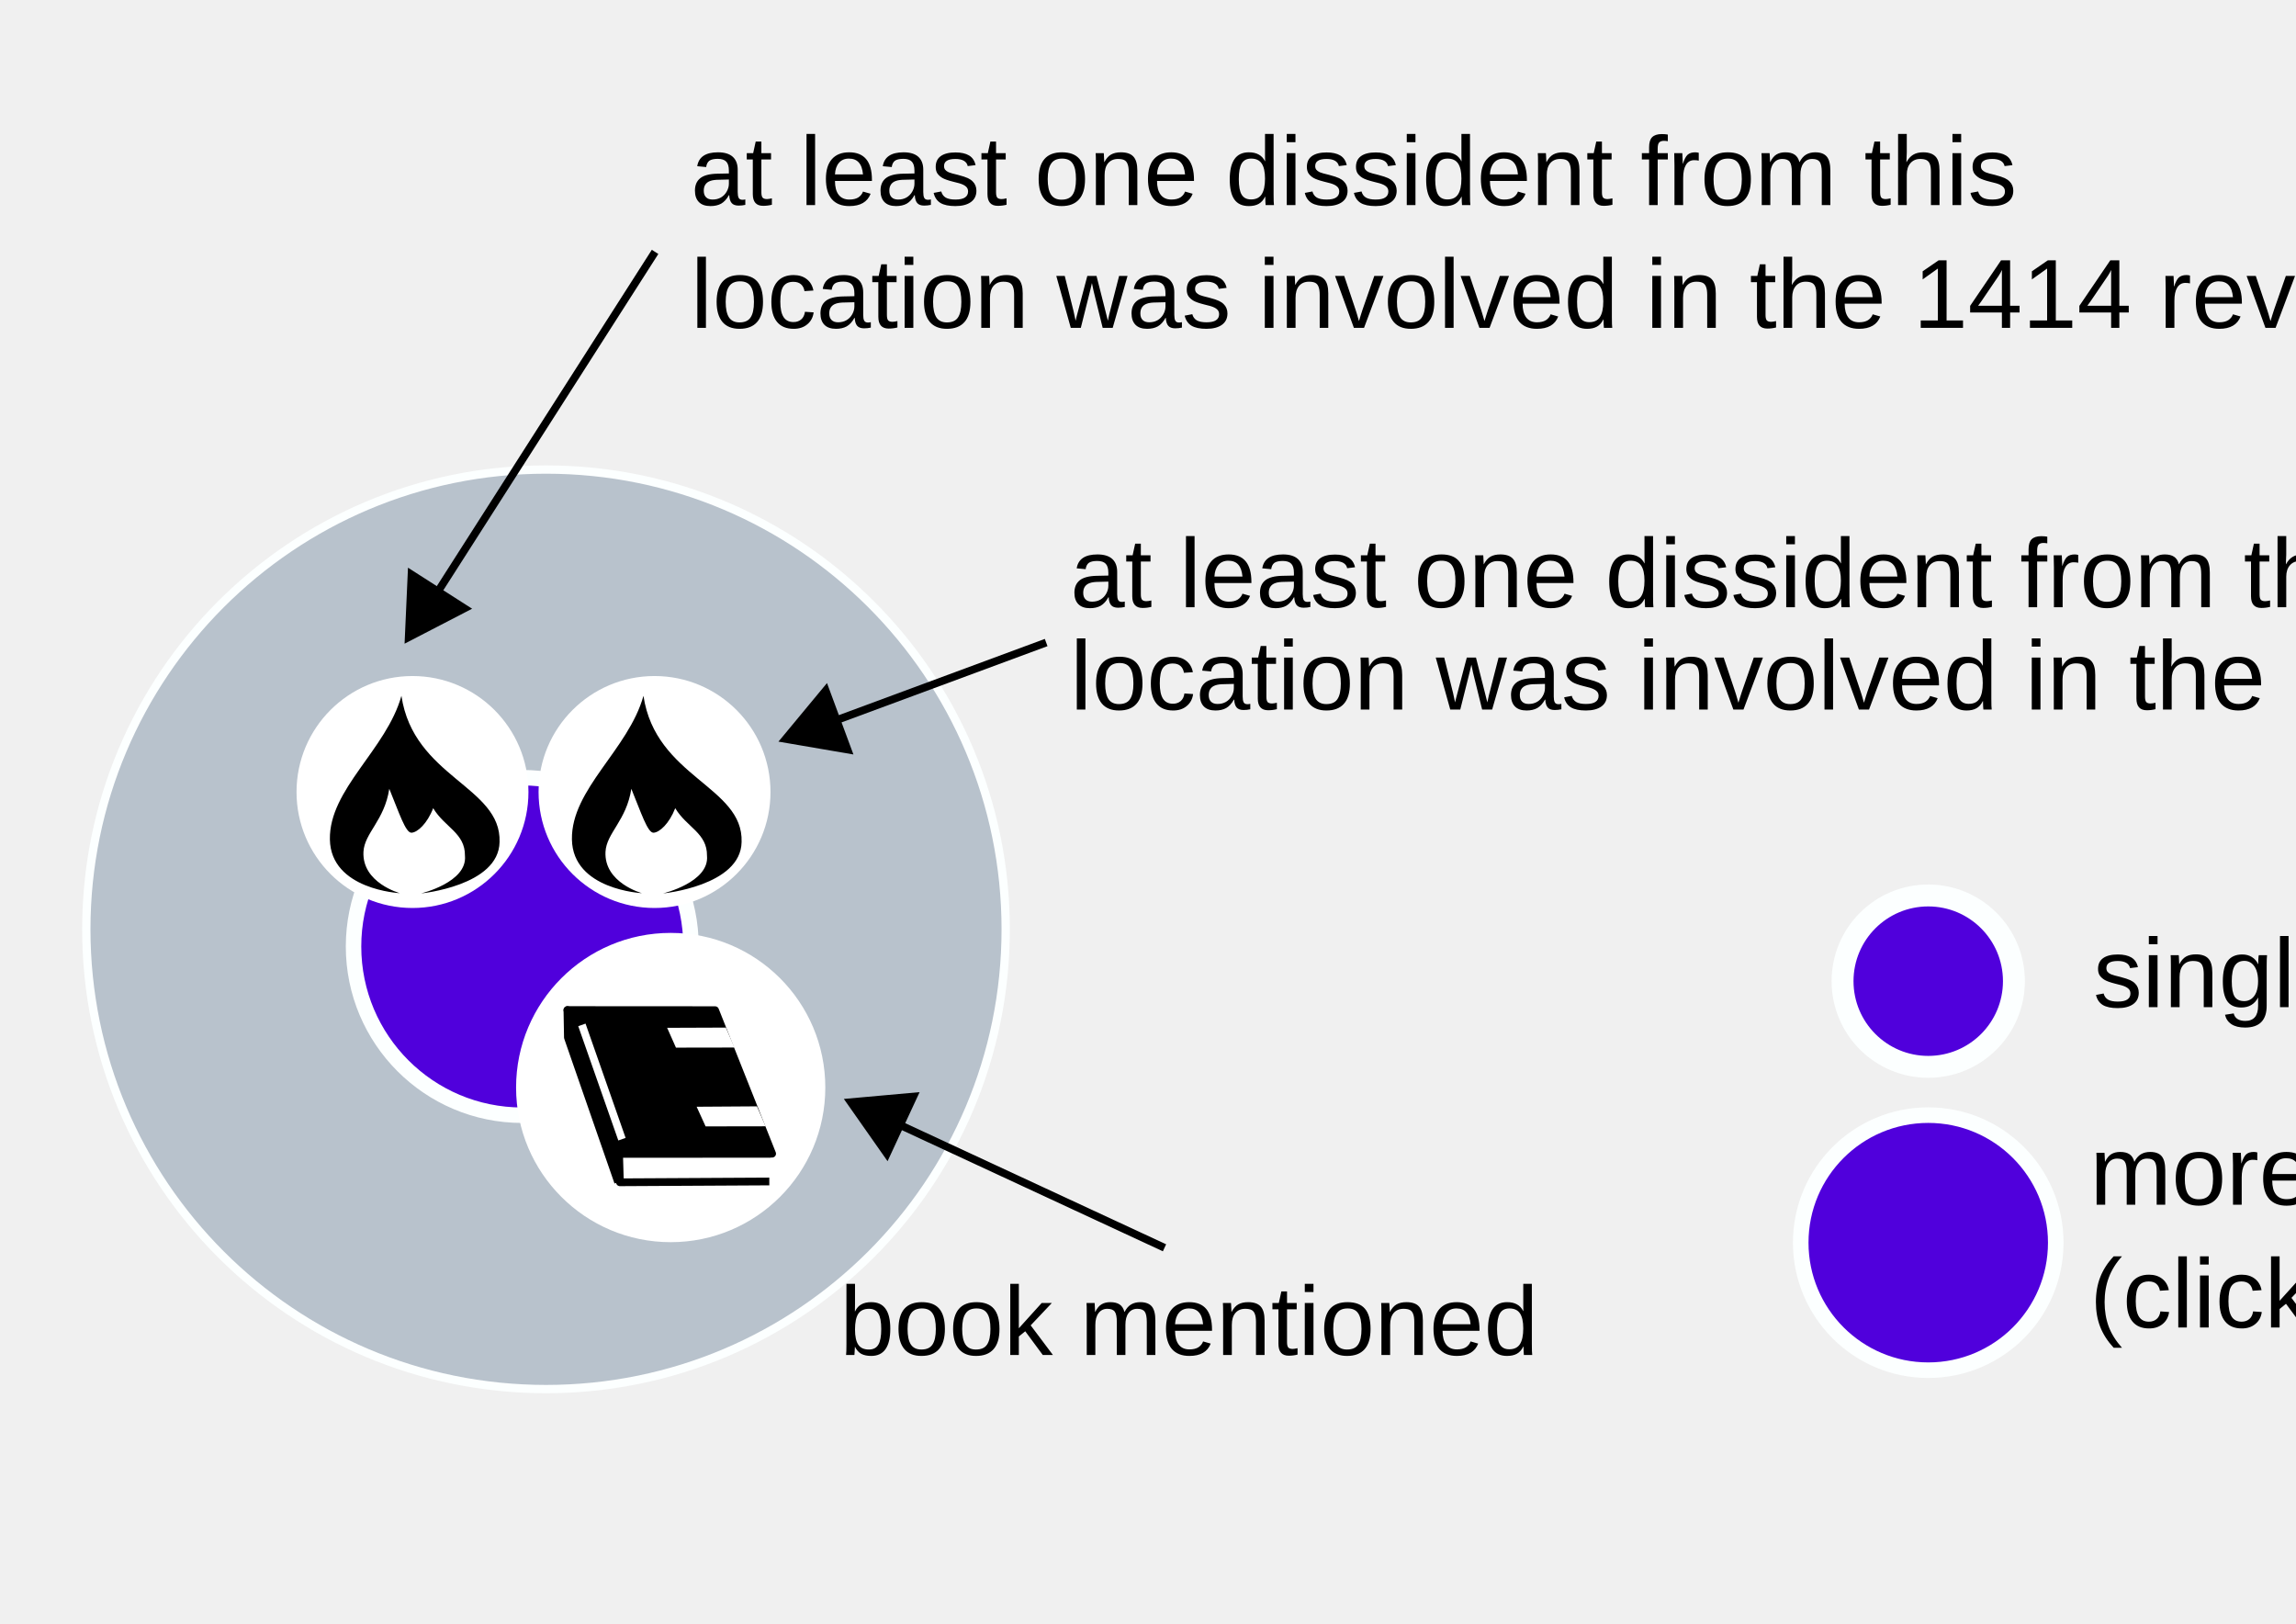
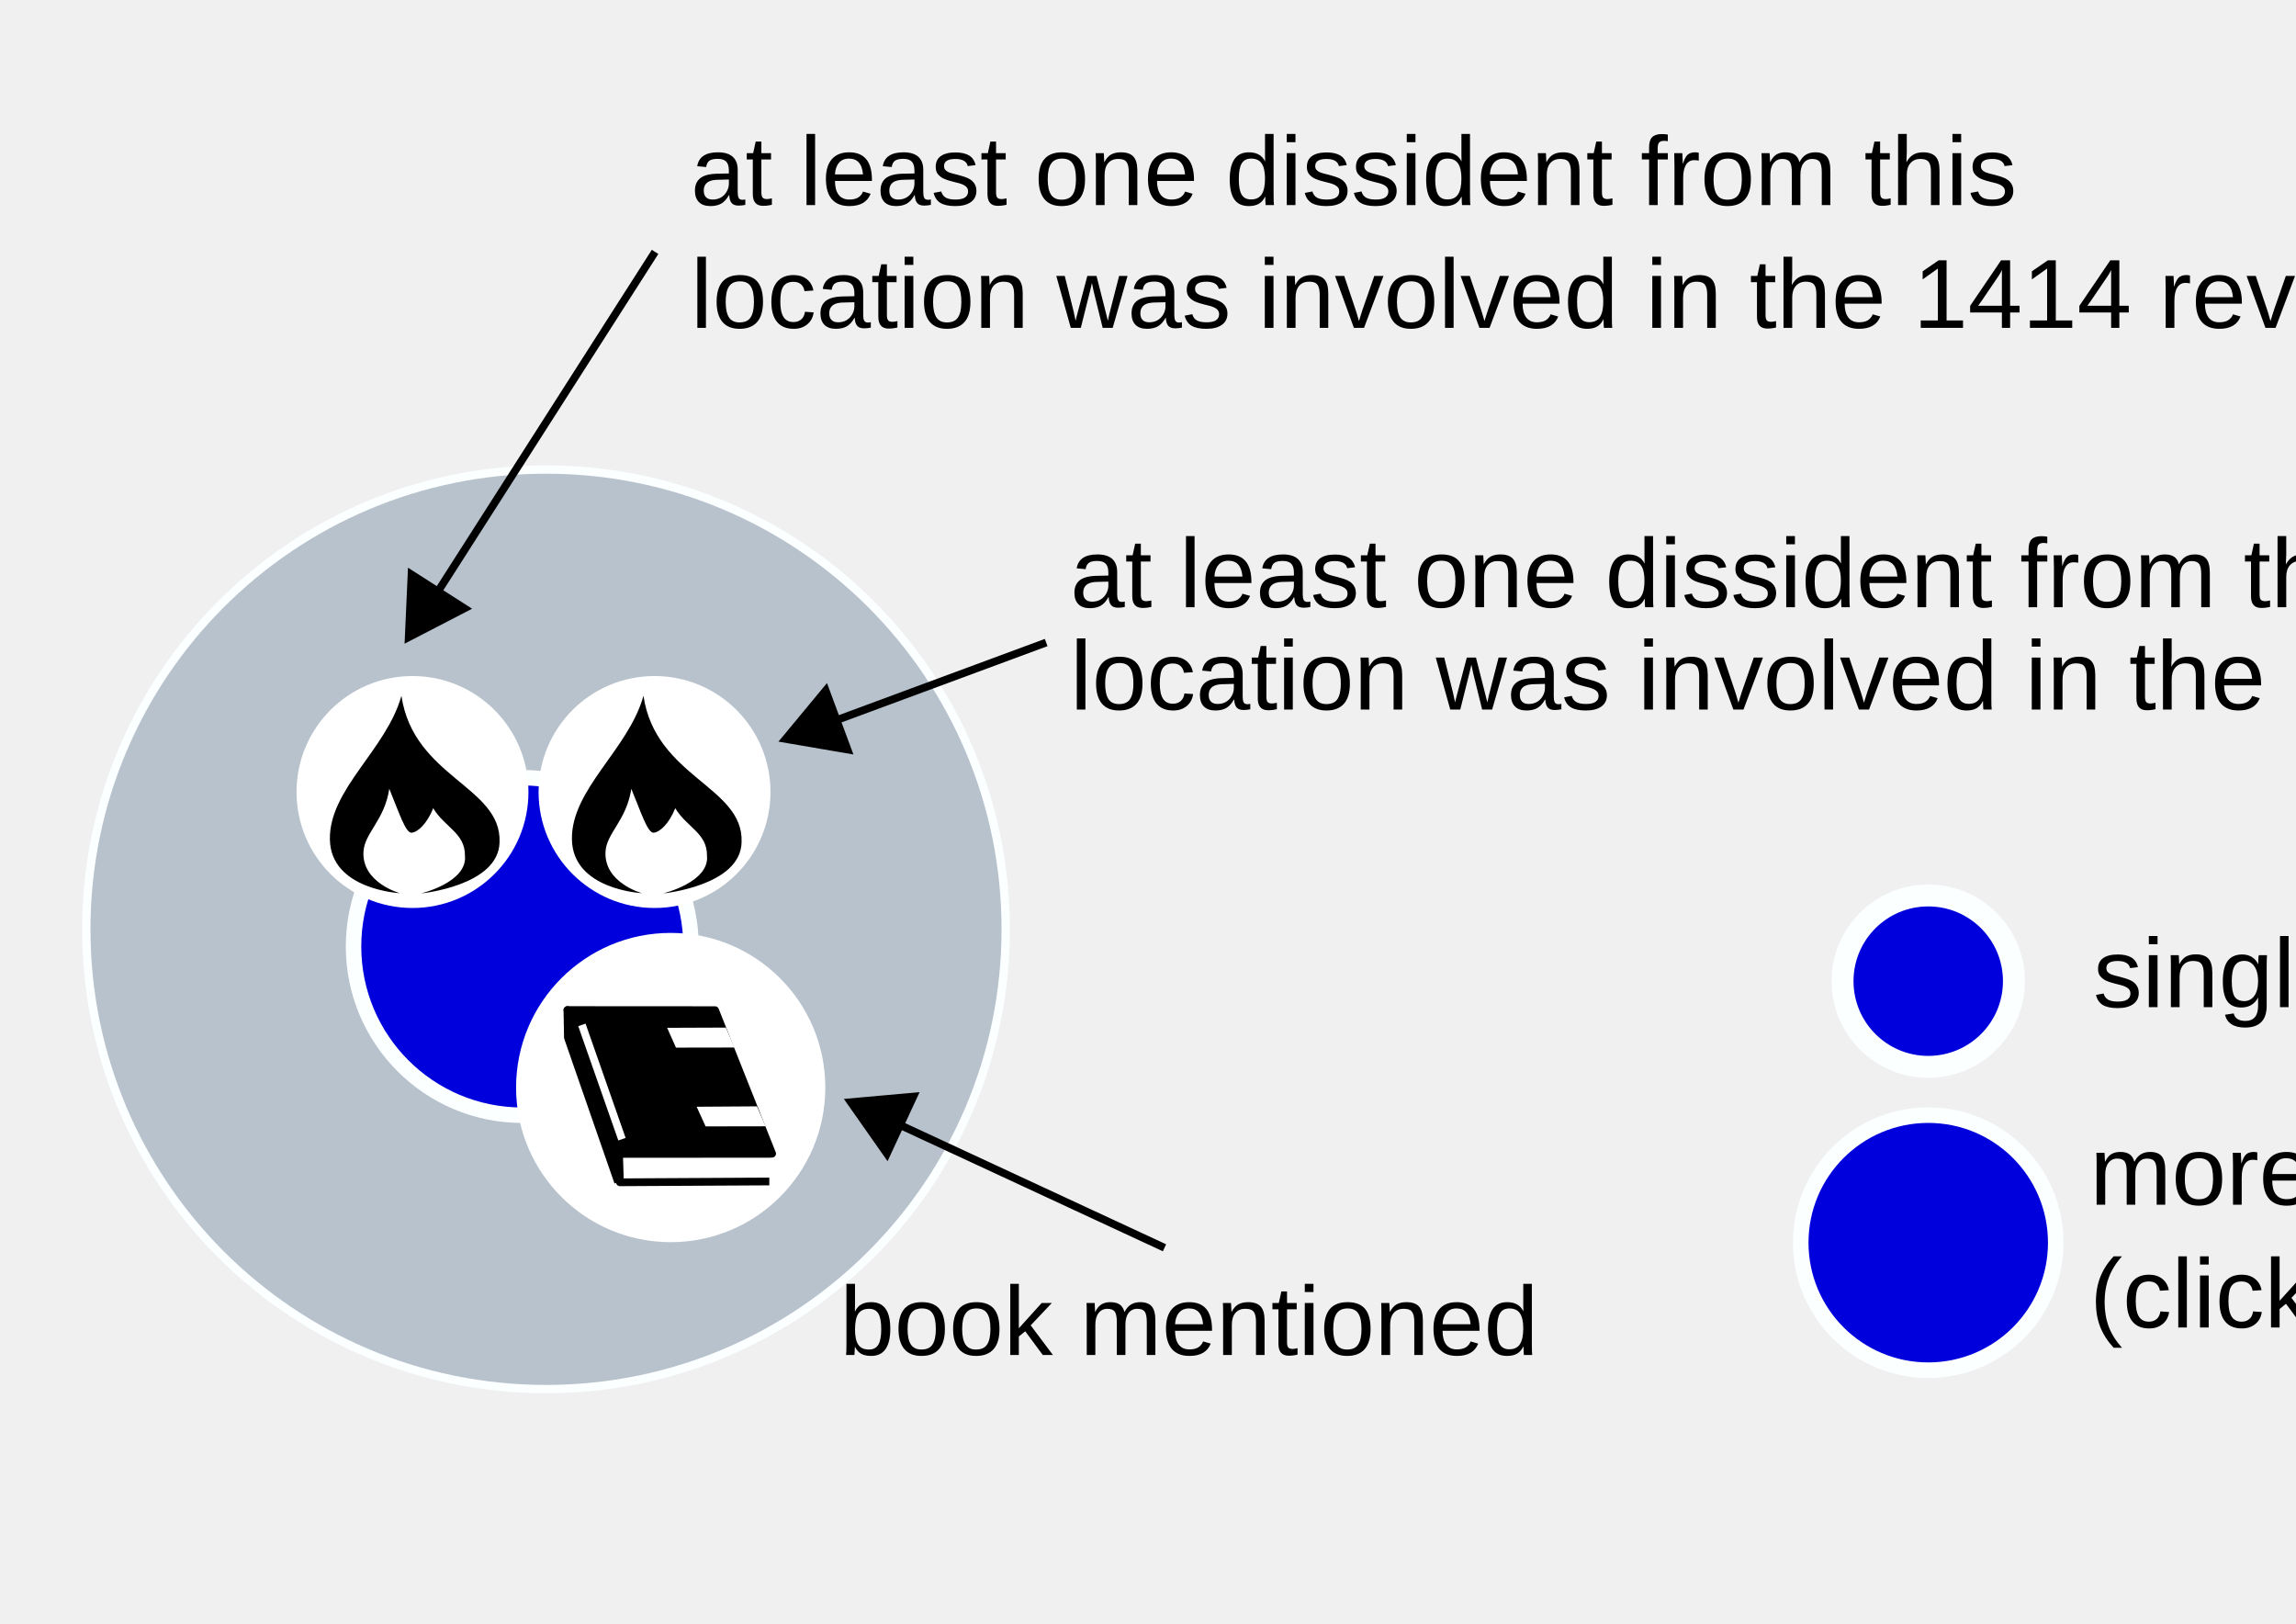
<svg xmlns="http://www.w3.org/2000/svg" width="297mm" height="210mm" viewBox="0 0 297 210" version="1.1" id="svg8">
  <defs id="defs2">
    <marker style="overflow:visible" id="marker1554" refX="0.0" refY="0.0" orient="auto">
      <path transform="scale(-0.8)" style="fill-rule:evenodd;stroke:#000000;stroke-width:1pt;stroke-opacity:1;fill:#000000;fill-opacity:1" d="M 5.77,0.0 L -2.88,5.0 L -2.88,-5.0 L 5.77,0.0 z " id="path1552" />
    </marker>
    <marker style="overflow:visible" id="marker1544" refX="0.0" refY="0.0" orient="auto">
      <path transform="scale(-0.8)" style="fill-rule:evenodd;stroke:#000000;stroke-width:1pt;stroke-opacity:1;fill:#000000;fill-opacity:1" d="M 5.77,0.0 L -2.88,5.0 L -2.88,-5.0 L 5.77,0.0 z " id="path1542" />
    </marker>
    <marker orient="auto" refY="0.0" refX="0.0" id="TriangleInL" style="overflow:visible">
      <path id="path983" d="M 5.77,0.0 L -2.88,5.0 L -2.88,-5.0 L 5.77,0.0 z " style="fill-rule:evenodd;stroke:#000000;stroke-width:1pt;stroke-opacity:1;fill:#000000;fill-opacity:1" transform="scale(-0.8)" />
    </marker>
    <marker style="overflow:visible" id="marker1448" refX="0.0" refY="0.0" orient="auto">
      <path transform="scale(1.1) translate(1,0)" d="M 8.719,4.034 L -2.207,0.016 L 8.719,-4.002 C 6.973,-1.63 6.983,1.616 8.719,4.034 z " style="fill-rule:evenodd;stroke-width:0.625;stroke-linejoin:round;stroke:#000000;stroke-opacity:1;fill:#000000;fill-opacity:1" id="path1446" />
    </marker>
    <marker style="overflow:visible" id="marker1438" refX="0.0" refY="0.0" orient="auto">
      <path transform="scale(1.1) translate(1,0)" d="M 8.719,4.034 L -2.207,0.016 L 8.719,-4.002 C 6.973,-1.63 6.983,1.616 8.719,4.034 z " style="fill-rule:evenodd;stroke-width:0.625;stroke-linejoin:round;stroke:#000000;stroke-opacity:1;fill:#000000;fill-opacity:1" id="path1436" />
    </marker>
    <marker style="overflow:visible" id="marker1156" refX="0.0" refY="0.0" orient="auto">
      <path transform="scale(0.8) translate(12.5,0)" style="fill-rule:evenodd;stroke:#000000;stroke-width:1pt;stroke-opacity:1;fill:#000000;fill-opacity:1" d="M 0.0,0.0 L 5.0,-5.0 L -12.5,0.0 L 5.0,5.0 L 0.0,0.0 z " id="path1154" />
    </marker>
    <marker style="overflow:visible" id="marker1134" refX="0.0" refY="0.0" orient="auto">
      <path transform="scale(0.8) translate(12.5,0)" style="fill-rule:evenodd;stroke:#000000;stroke-width:1pt;stroke-opacity:1;fill:#000000;fill-opacity:1" d="M 0.0,0.0 L 5.0,-5.0 L -12.5,0.0 L 5.0,5.0 L 0.0,0.0 z " id="path1132" />
    </marker>
  </defs>
  <g id="layer2" style="display:inline" transform="translate(0,-87)">
    <rect id="rect81" width="364.437" height="190.924" x="16.437" y="86.463" style="fill:none;stroke-width:0.184;fill-opacity:1" />
    <ellipse style="opacity:1;fill:#b8c2cc;fill-opacity:1;stroke:#fcffff;stroke-width:1.073;stroke-miterlimit:4;stroke-dasharray:none;stroke-dashoffset:13.984;stroke-opacity:1" id="path908" cx="70.629" cy="207.192" rx="59.463" ry="59.463" />
  </g>
  <g id="layer1" style="display:inline" transform="translate(0,-87)">
-     <circle style="fill:#5000dc;fill-opacity:1;stroke:#fcffff;stroke-width:2;stroke-miterlimit:4;stroke-dasharray:none;stroke-opacity:1" id="path3795" cx="67.558" cy="209.41" r="21.826" />
+     <circle style="fill:#0000dc;fill-opacity:1;stroke:#fcffff;stroke-width:2;stroke-miterlimit:4;stroke-dasharray:none;stroke-opacity:1" id="path3795" cx="67.558" cy="209.41" r="21.826" />
    <g id="g4611" transform="translate(2.645833,102.4316)" style="stroke-width:1;stroke-miterlimit:4;stroke-dasharray:none">
      <circle r="20" style="fill:#ffffff;stroke-width:1;stroke-miterlimit:4;stroke-dasharray:none" cy="125.224" cx="84.112" id="path47-5" />
      <g transform="matrix(1.208013,0,0,1.208013,-76.73043,-15.44024)" id="g3793" style="stroke-width:0.828;stroke-miterlimit:4;stroke-dasharray:none">
        <g id="g21" transform="translate(119.7224,-166.8502)" style="fill:#000000;fill-opacity:1;stroke:#000000;stroke-width:0.828;stroke-linecap:butt;stroke-linejoin:round;stroke-miterlimit:4;stroke-dasharray:none;stroke-opacity:1">
          <path id="path870-2" d="m 24.114,290.376 -16.217,0.006 0.09,3.055 15.996,-0.087" style="fill:none;stroke:#000000;stroke-width:0.828;stroke-miterlimit:4;stroke-dasharray:none" />
          <path id="path11" d="m 7.798,293.43 -5.381,-15.492 -0.053,-2.941 5.345,15.378 0.09,3.055" style="fill:#000000;stroke:#000000;stroke-width:0.828;stroke-miterlimit:4;stroke-dasharray:none" />
          <path id="path13" d="m 2.364,274.998 15.812,0.01 6.11,15.365 H 7.709 Z" style="fill:#000000;stroke:#000000;stroke-width:0.828;stroke-miterlimit:4;stroke-dasharray:none" />
          <path id="path15" d="m 19.333,276.875 -6.289,0.024 0.943,2.121 6.266,-0.011 z" style="fill:#ffffff;stroke:none;stroke-width:0.828;stroke-miterlimit:4;stroke-dasharray:none" />
          <path id="path17" d="m 22.663,285.307 -6.461,0.042 0.96,2.104 6.421,-0.011 z" style="fill:#ffffff;stroke:none;stroke-width:0.828;stroke-miterlimit:4;stroke-dasharray:none" />
          <path id="path19" d="m 3.915,276.585 4.291,12.238" style="fill:none;stroke:#ffffff;stroke-width:0.828;stroke-miterlimit:4;stroke-dasharray:none" />
        </g>
      </g>
    </g>
    <g id="g4622" transform="translate(17.00893,96.7619)" style="">
      <circle r="15" style="fill:#ffffff;stroke-width:0.266" cy="92.672" cx="36.349" id="path47-5-6" />
      <g transform="translate(23.85747,-190.7732)" id="g42" style="">
        <path style="fill:#000000;fill-opacity:1;stroke:#000000;stroke-width:0;stroke-linecap:round;stroke-linejoin:miter;stroke-miterlimit:4;stroke-dasharray:none;stroke-opacity:1" d="m 10.86,296.528 c 0,0 -8.945,-0.433 -9.054,-6.949 -0.109,-6.507 7.318,-11.626 9.254,-18.575 1.569,10.557 12.933,11.692 12.695,18.909 -0.101,5.68 -10.156,6.648 -10.156,6.648 0,0 6.014,-1.437 5.679,-4.878 0.033,-2.94 -2.639,-3.675 -4.109,-6.147 -0.778,2.01 -2.038,3.14 -2.806,3.174 -0.768,0.033 -1.61,-2.608 -2.873,-5.679 -0.628,4.112 -3.219,5.715 -3.341,8.152 -0.2,4.009 4.711,5.345 4.711,5.345 z" id="path40" />
      </g>
    </g>
    <g transform="translate(48.31801,96.7619)" id="g4622-2" style="">
      <circle r="15" style="fill:#ffffff;stroke-width:1;stroke-miterlimit:4;stroke-dasharray:none" cy="92.672" cx="36.349" id="path47-5-6-9" />
      <g transform="translate(23.85747,-190.7732)" id="g42-1" style="">
        <path style="fill:#000000;fill-opacity:1;stroke:#000000;stroke-width:0;stroke-linecap:round;stroke-linejoin:miter;stroke-miterlimit:4;stroke-dasharray:none;stroke-opacity:1" d="m 10.86,296.528 c 0,0 -8.945,-0.433 -9.054,-6.949 -0.109,-6.507 7.318,-11.626 9.254,-18.575 1.569,10.557 12.933,11.692 12.695,18.909 -0.101,5.68 -10.156,6.648 -10.156,6.648 0,0 6.014,-1.437 5.679,-4.878 0.033,-2.94 -2.639,-3.675 -4.109,-6.147 -0.778,2.01 -2.038,3.14 -2.806,3.174 -0.768,0.033 -1.61,-2.608 -2.873,-5.679 -0.628,4.112 -3.219,5.715 -3.341,8.152 -0.2,4.009 4.711,5.345 4.711,5.345 z" id="path40-2" />
      </g>
    </g>
-     <ellipse style="fill:#5000dc;fill-opacity:1;stroke:#fcffff;stroke-width:2.012;stroke-miterlimit:4;stroke-dasharray:none;stroke-opacity:1" id="path3795-2" cx="249.428" cy="247.719" rx="16.494" ry="16.494" />
+     <ellipse style="fill:#0000dc;fill-opacity:1;stroke:#fcffff;stroke-width:2.012;stroke-miterlimit:4;stroke-dasharray:none;stroke-opacity:1" id="path3795-2" cx="249.428" cy="247.719" rx="16.494" ry="16.494" />
    <text xml:space="preserve" style="font-style:normal;font-variant:normal;font-weight:normal;font-stretch:normal;font-size:12.7px;line-height:1.25;font-family:arial;-inkscape-font-specification:'arial, Normal';font-variant-ligatures:normal;font-variant-caps:normal;font-variant-numeric:normal;font-feature-settings:normal;text-align:start;letter-spacing:0px;word-spacing:0px;writing-mode:lr-tb;text-anchor:start;opacity:1;fill:#000000;fill-opacity:1;stroke:none;stroke-width:0.265" x="89.347" y="113.53" id="text4788">
      <tspan x="89.347" y="113.53" style="font-style:normal;font-variant:normal;font-weight:normal;font-stretch:normal;font-size:12.7px;font-family:arial;-inkscape-font-specification:'arial, Normal';font-variant-ligatures:normal;font-variant-caps:normal;font-variant-numeric:normal;font-feature-settings:normal;text-align:start;writing-mode:lr-tb;text-anchor:start;stroke-width:0.265" id="tspan4790">at least one dissident from this</tspan>
      <tspan x="89.347" y="129.405" style="font-style:normal;font-variant:normal;font-weight:normal;font-stretch:normal;font-size:12.7px;font-family:arial;-inkscape-font-specification:'arial, Normal';font-variant-ligatures:normal;font-variant-caps:normal;font-variant-numeric:normal;font-feature-settings:normal;text-align:start;writing-mode:lr-tb;text-anchor:start;stroke-width:0.265" id="tspan852">location was involved in the 1414 revolt </tspan>
    </text>
    <text xml:space="preserve" style="font-style:normal;font-variant:normal;font-weight:normal;font-stretch:normal;font-size:12.7px;line-height:1.25;font-family:arial;-inkscape-font-specification:'arial, Normal';font-variant-ligatures:normal;font-variant-caps:normal;font-variant-numeric:normal;font-feature-settings:normal;text-align:start;letter-spacing:0px;word-spacing:0px;writing-mode:lr;text-anchor:start;fill:#000000;fill-opacity:1;stroke:none;stroke-width:0.265;" x="138.434" y="165.538" id="text4788-6">
      <tspan x="138.434" y="165.538" style="font-style:normal;font-variant:normal;font-weight:normal;font-stretch:normal;font-size:12.7px;font-family:arial;-inkscape-font-specification:'arial, Normal';font-variant-ligatures:normal;font-variant-caps:normal;font-variant-numeric:normal;font-feature-settings:normal;text-align:start;writing-mode:lr;text-anchor:start;stroke-width:0.265;" id="tspan4790-0">at least one dissident from this</tspan>
      <tspan x="138.434" y="178.767" style="font-style:normal;font-variant:normal;font-weight:normal;font-stretch:normal;font-size:12.7px;font-family:arial;-inkscape-font-specification:'arial, Normal';font-variant-ligatures:normal;font-variant-caps:normal;font-variant-numeric:normal;font-feature-settings:normal;text-align:start;writing-mode:lr;text-anchor:start;stroke-width:0.265;" id="tspan856">location was involved in the 1431 revolt </tspan>
    </text>
    <text xml:space="preserve" style="font-style:normal;font-variant:normal;font-weight:normal;font-stretch:normal;font-size:12.7px;line-height:1.25;font-family:arial;-inkscape-font-specification:'arial, Normal';font-variant-ligatures:normal;font-variant-caps:normal;font-variant-numeric:normal;font-feature-settings:normal;text-align:start;letter-spacing:0px;word-spacing:0px;writing-mode:lr-tb;text-anchor:start;fill:#000000;fill-opacity:1;stroke:none;stroke-width:0.265" x="108.634" y="262.243" id="text4788-6-6">
      <tspan x="108.634" y="262.243" style="font-style:normal;font-variant:normal;font-weight:normal;font-stretch:normal;font-size:12.7px;font-family:arial;-inkscape-font-specification:'arial, Normal';font-variant-ligatures:normal;font-variant-caps:normal;font-variant-numeric:normal;font-feature-settings:normal;text-align:start;writing-mode:lr-tb;text-anchor:start;stroke-width:0.265" id="tspan4790-0-2">book mentioned</tspan>
    </text>
    <path style="fill:none;stroke:#000000;stroke-width:1;stroke-linecap:butt;stroke-linejoin:miter;stroke-miterlimit:4;stroke-dasharray:none;stroke-dashoffset:3.7;stroke-opacity:1;marker-start:url(#marker1544)" d="m 55.395,165.464 29.343,-45.887" id="path4845" />
    <path style="fill:none;stroke:#000000;stroke-width:1;stroke-linecap:butt;stroke-linejoin:miter;stroke-miterlimit:4;stroke-dasharray:none;stroke-dashoffset:3.7;stroke-opacity:1;marker-start:url(#TriangleInL)" d="m 106.026,180.945 29.3,-10.843" id="path4845-8" />
    <path style="fill:none;stroke:#000000;stroke-width:1;stroke-linecap:butt;stroke-linejoin:miter;stroke-miterlimit:4;stroke-dasharray:none;stroke-dashoffset:3.7;stroke-opacity:1;marker-start:url(#marker1554)" d="m 114.31,231.522 36.324,16.86" id="path4845-8-3" />
-     <circle style="display:inline;fill:#5000dc;fill-opacity:1;stroke:#fcffff;stroke-width:2.834;stroke-miterlimit:4;stroke-dasharray:none;stroke-opacity:1" id="path3795-1" cx="249.428" cy="213.897" r="11.083" />
+     <circle style="display:inline;fill:#0000dc;fill-opacity:1;stroke:#fcffff;stroke-width:2.834;stroke-miterlimit:4;stroke-dasharray:none;stroke-opacity:1" id="path3795-1" cx="249.428" cy="213.897" r="11.083" />
    <text xml:space="preserve" style="font-style:normal;font-variant:normal;font-weight:normal;font-stretch:normal;font-size:12.7px;line-height:1.25;font-family:arial;-inkscape-font-specification:'arial, Normal';font-variant-ligatures:normal;font-variant-caps:normal;font-variant-numeric:normal;font-feature-settings:normal;text-align:start;letter-spacing:0px;word-spacing:0px;writing-mode:lr-tb;text-anchor:start;display:inline;fill:#000000;fill-opacity:1;stroke:none;stroke-width:0.265" x="270.335" y="242.813" id="text4788-6-6-6">
      <tspan x="270.335" y="242.813" style="font-style:normal;font-variant:normal;font-weight:normal;font-stretch:normal;font-size:12.7px;font-family:arial;-inkscape-font-specification:'arial, Normal';font-variant-ligatures:normal;font-variant-caps:normal;font-variant-numeric:normal;font-feature-settings:normal;text-align:start;writing-mode:lr-tb;text-anchor:start;stroke-width:0.265" id="tspan4790-0-2-6">more localities</tspan>
      <tspan x="270.335" y="258.688" style="font-style:normal;font-variant:normal;font-weight:normal;font-stretch:normal;font-size:12.7px;font-family:arial;-inkscape-font-specification:'arial, Normal';font-variant-ligatures:normal;font-variant-caps:normal;font-variant-numeric:normal;font-feature-settings:normal;text-align:start;writing-mode:lr-tb;text-anchor:start;stroke-width:0.265" id="tspan910">(click to zoom in)</tspan>
    </text>
    <text xml:space="preserve" style="font-style:normal;font-variant:normal;font-weight:normal;font-stretch:normal;font-size:12.7px;line-height:1.25;font-family:arial;-inkscape-font-specification:'arial, Normal';font-variant-ligatures:normal;font-variant-caps:normal;font-variant-numeric:normal;font-feature-settings:normal;text-align:start;letter-spacing:0px;word-spacing:0px;writing-mode:lr-tb;text-anchor:start;display:inline;fill:#000000;fill-opacity:1;stroke:none;stroke-width:0.265" x="270.769" y="217.257" id="text4788-6-6-6-2">
      <tspan x="270.769" y="217.257" style="font-style:normal;font-variant:normal;font-weight:normal;font-stretch:normal;font-size:12.7px;font-family:arial;-inkscape-font-specification:'arial, Normal';font-variant-ligatures:normal;font-variant-caps:normal;font-variant-numeric:normal;font-feature-settings:normal;text-align:start;writing-mode:lr-tb;text-anchor:start;stroke-width:0.265" id="tspan4790-0-2-6-1">single locality</tspan>
    </text>
  </g>
</svg>
